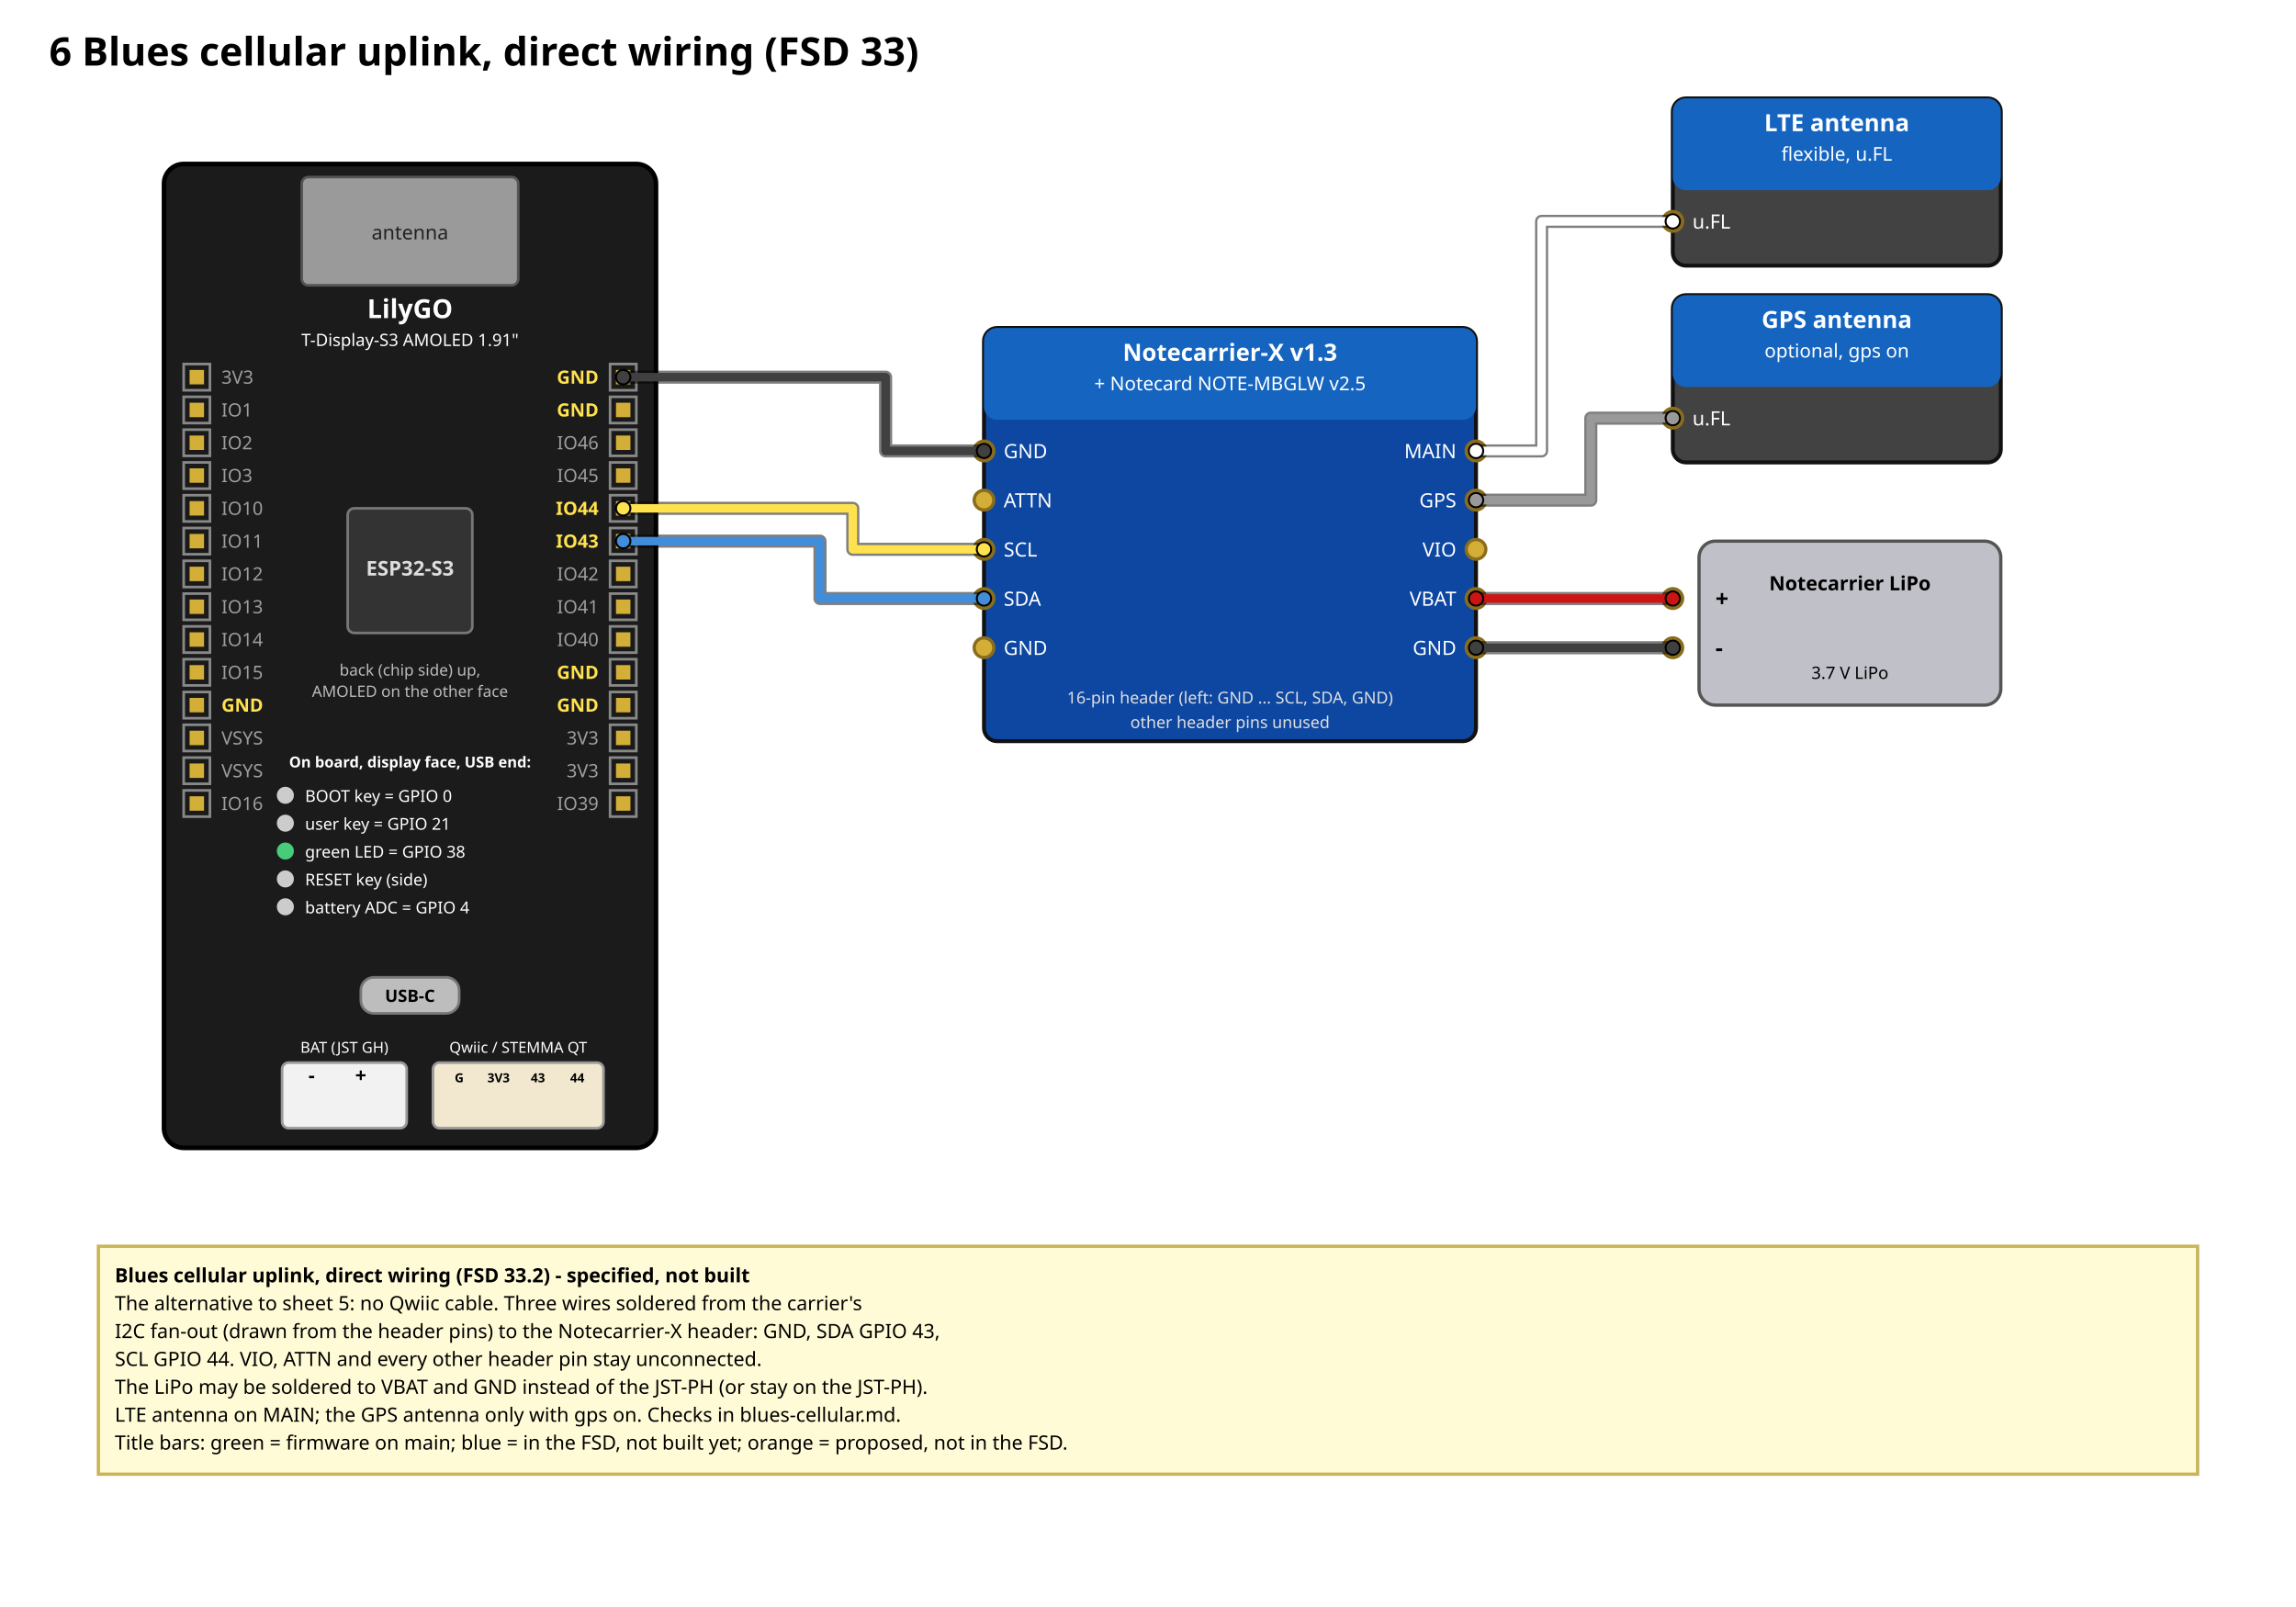
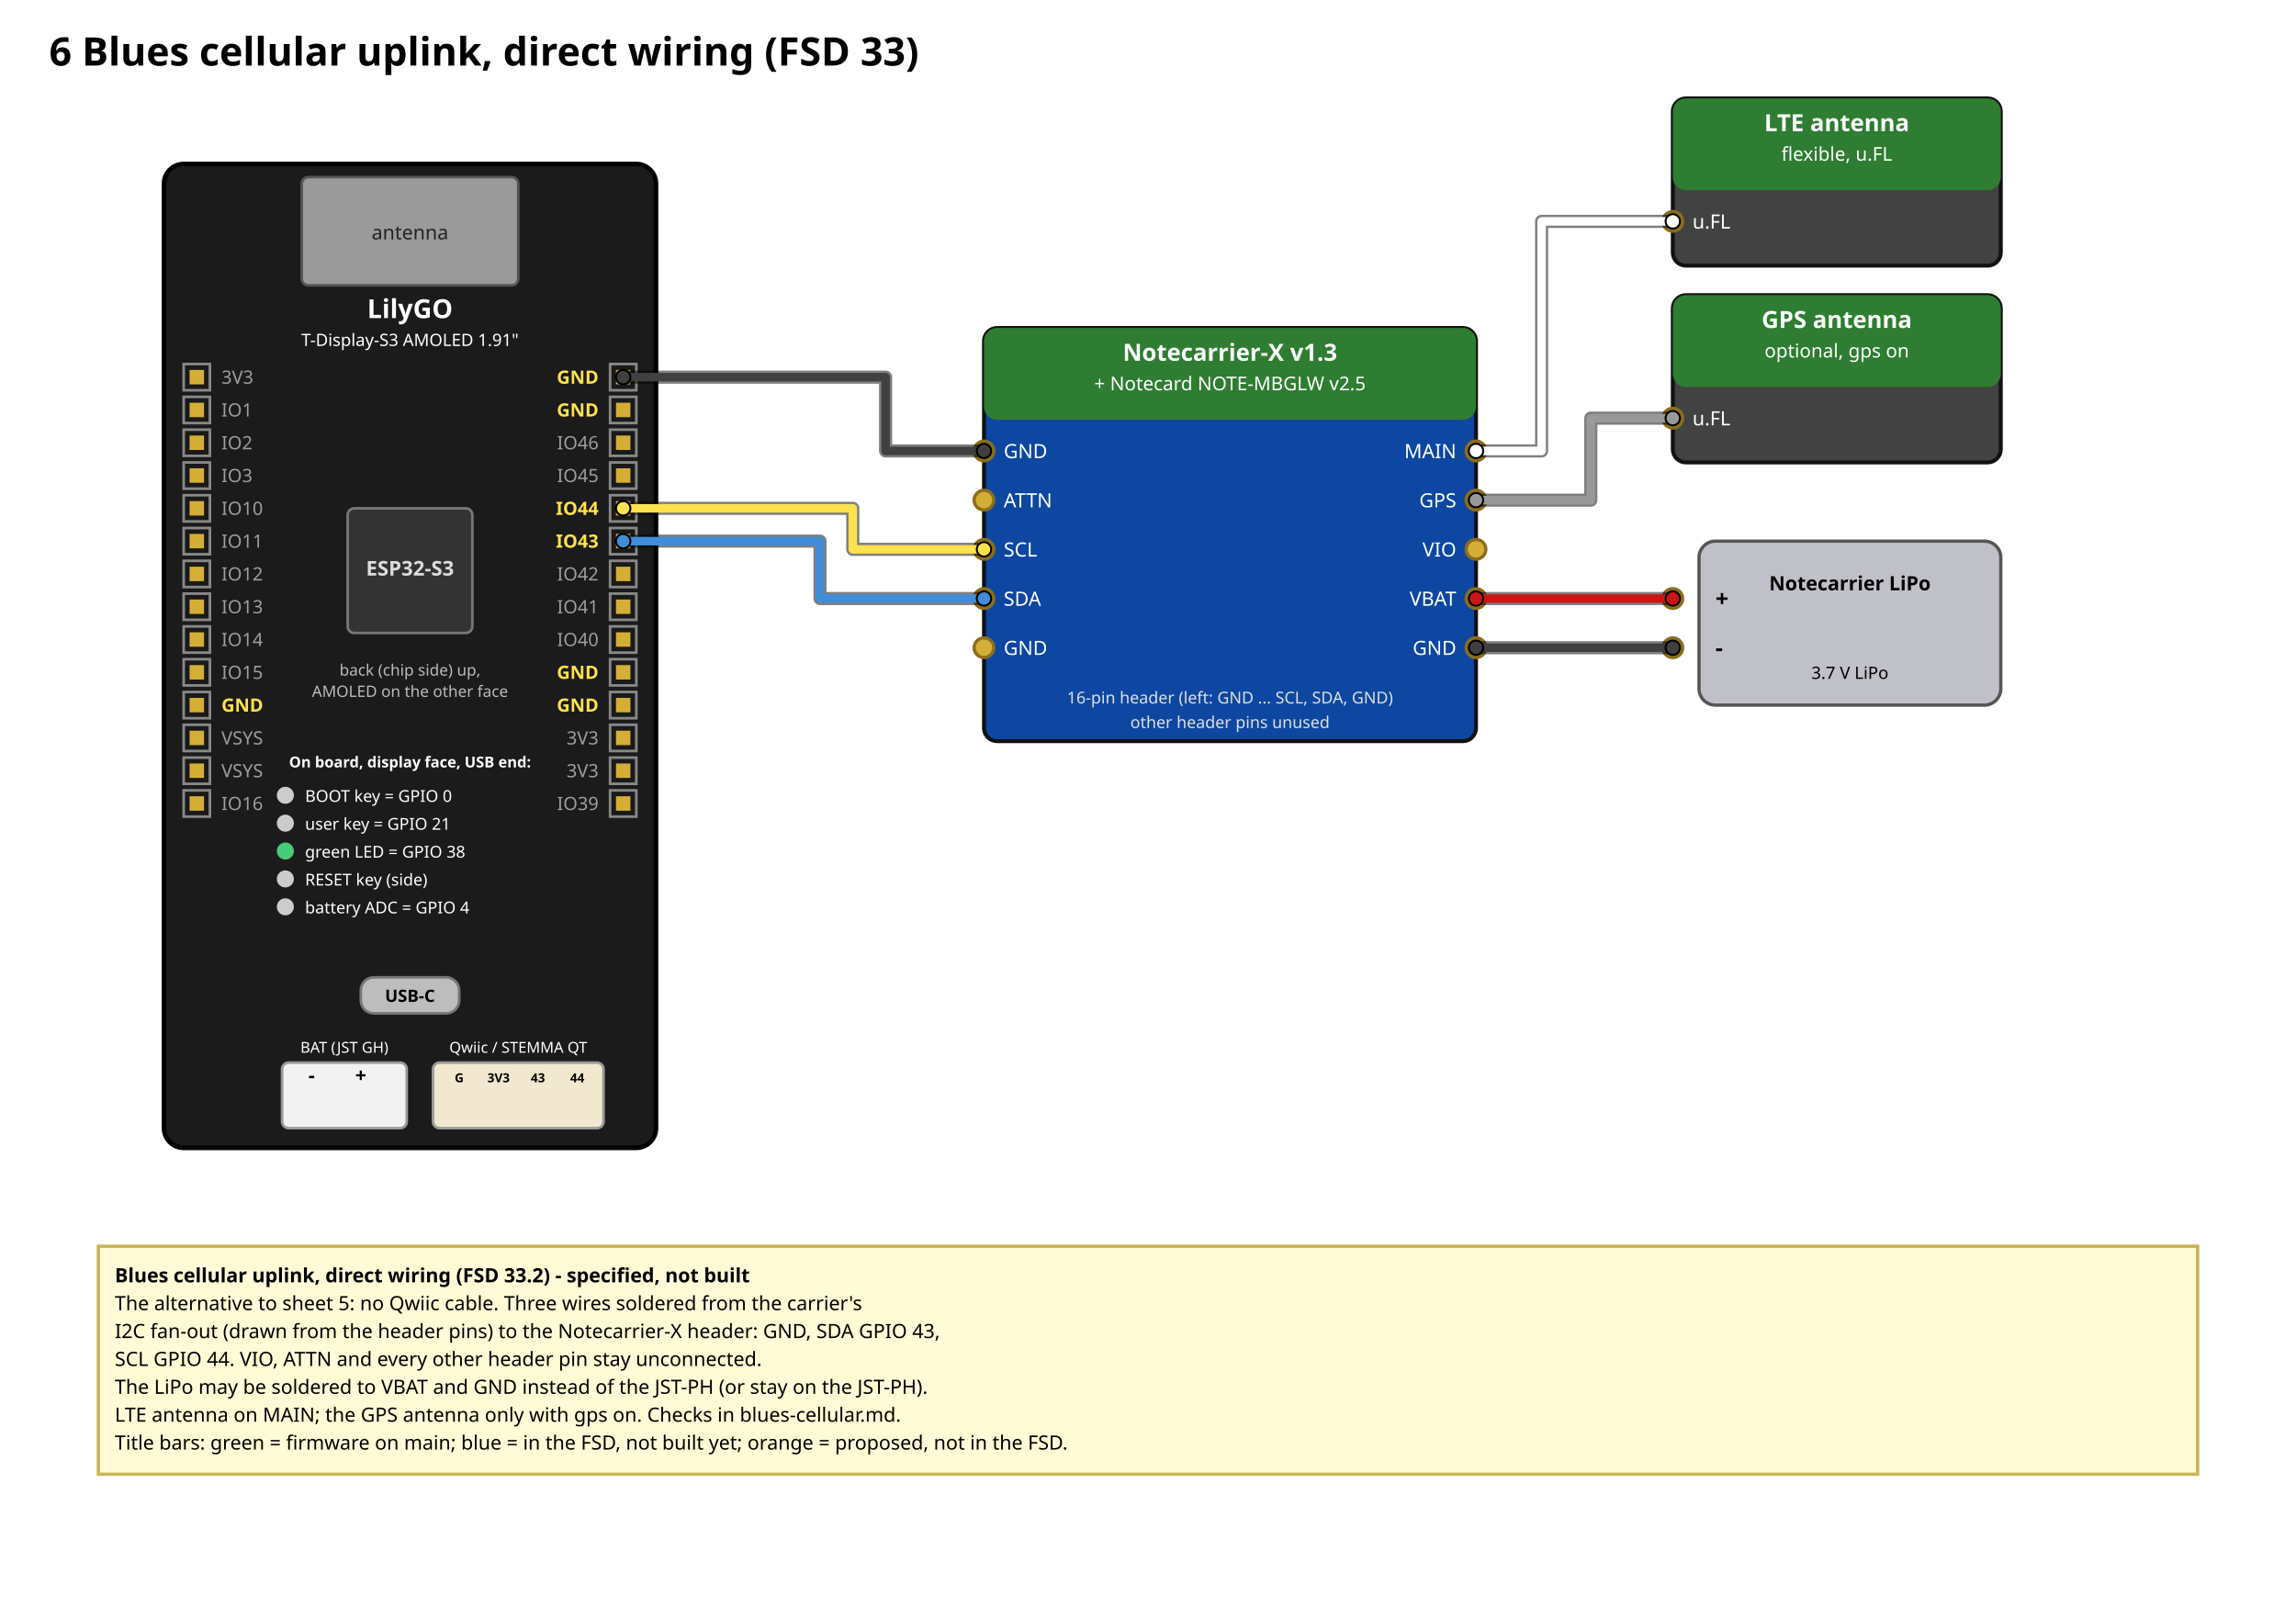
<svg xmlns="http://www.w3.org/2000/svg" width="1260" height="882" viewBox="0 0 7000 4900">
  <rect x="0" y="0" width="7000" height="4900" fill="#ffffff" />
  <text x="150" y="200" font-family="Droid Sans" font-size="120" text-anchor="start" font-weight="bold" fill="#000000">6  Blues cellular uplink, direct wiring (FSD 33)</text>
  <g transform="translate(500 500)">
    <rect x="0" y="0" width="1500" height="3000" rx="60" fill="#1b1b1b" stroke="#000000" stroke-width="14" />
    <rect x="420" y="40" width="660" height="330" rx="20" fill="#9a9a9a" stroke="#555555" stroke-width="8" />
    <text x="750" y="230" font-family="Droid Sans" font-size="60" text-anchor="middle" font-weight="normal" fill="#222222">antenna</text>
    <rect x="560" y="1050" width="380" height="380" rx="20" fill="#333333" stroke="#777777" stroke-width="8" />
    <text x="750" y="1255" font-family="Droid Sans" font-size="62" text-anchor="middle" font-weight="bold" fill="#dddddd">ESP32-S3</text>
    <text x="750" y="470" font-family="Droid Sans" font-size="80" text-anchor="middle" font-weight="bold" fill="#ffffff">LilyGO</text>
    <text x="750" y="555" font-family="Droid Sans" font-size="52" text-anchor="middle" font-weight="normal" fill="#ffffff">T-Display-S3 AMOLED 1.91"</text>
    <text x="750" y="1560" font-family="Droid Sans" font-size="48" text-anchor="middle" font-weight="normal" fill="#bbbbbb">back (chip side) up,</text>
    <text x="750" y="1625" font-family="Droid Sans" font-size="48" text-anchor="middle" font-weight="normal" fill="#bbbbbb">AMOLED on the other face</text>
    <text x="175" y="670" font-family="Droid Sans" font-size="56" text-anchor="start" font-weight="normal" fill="#9e9e9e">3V3</text>
    <rect x="60" y="610" width="80" height="80" fill="#1a1a1a" stroke="#888888" stroke-width="8" />
    <rect id="connector0pin" x="78" y="628" width="44" height="44" fill="#d4af37" />
    <text x="175" y="770" font-family="Droid Sans" font-size="56" text-anchor="start" font-weight="normal" fill="#9e9e9e">IO1</text>
    <rect x="60" y="710" width="80" height="80" fill="#1a1a1a" stroke="#888888" stroke-width="8" />
    <rect id="connector1pin" x="78" y="728" width="44" height="44" fill="#d4af37" />
    <text x="175" y="870" font-family="Droid Sans" font-size="56" text-anchor="start" font-weight="normal" fill="#9e9e9e">IO2</text>
    <rect x="60" y="810" width="80" height="80" fill="#1a1a1a" stroke="#888888" stroke-width="8" />
    <rect id="connector2pin" x="78" y="828" width="44" height="44" fill="#d4af37" />
    <text x="175" y="970" font-family="Droid Sans" font-size="56" text-anchor="start" font-weight="normal" fill="#9e9e9e">IO3</text>
    <rect x="60" y="910" width="80" height="80" fill="#1a1a1a" stroke="#888888" stroke-width="8" />
    <rect id="connector3pin" x="78" y="928" width="44" height="44" fill="#d4af37" />
    <text x="175" y="1070" font-family="Droid Sans" font-size="56" text-anchor="start" font-weight="normal" fill="#9e9e9e">IO10</text>
    <rect x="60" y="1010" width="80" height="80" fill="#1a1a1a" stroke="#888888" stroke-width="8" />
    <rect id="connector4pin" x="78" y="1028" width="44" height="44" fill="#d4af37" />
    <text x="175" y="1170" font-family="Droid Sans" font-size="56" text-anchor="start" font-weight="normal" fill="#9e9e9e">IO11</text>
    <rect x="60" y="1110" width="80" height="80" fill="#1a1a1a" stroke="#888888" stroke-width="8" />
    <rect id="connector5pin" x="78" y="1128" width="44" height="44" fill="#d4af37" />
    <text x="175" y="1270" font-family="Droid Sans" font-size="56" text-anchor="start" font-weight="normal" fill="#9e9e9e">IO12</text>
    <rect x="60" y="1210" width="80" height="80" fill="#1a1a1a" stroke="#888888" stroke-width="8" />
    <rect id="connector6pin" x="78" y="1228" width="44" height="44" fill="#d4af37" />
    <text x="175" y="1370" font-family="Droid Sans" font-size="56" text-anchor="start" font-weight="normal" fill="#9e9e9e">IO13</text>
    <rect x="60" y="1310" width="80" height="80" fill="#1a1a1a" stroke="#888888" stroke-width="8" />
    <rect id="connector7pin" x="78" y="1328" width="44" height="44" fill="#d4af37" />
    <text x="175" y="1470" font-family="Droid Sans" font-size="56" text-anchor="start" font-weight="normal" fill="#9e9e9e">IO14</text>
    <rect x="60" y="1410" width="80" height="80" fill="#1a1a1a" stroke="#888888" stroke-width="8" />
    <rect id="connector8pin" x="78" y="1428" width="44" height="44" fill="#d4af37" />
    <text x="175" y="1570" font-family="Droid Sans" font-size="56" text-anchor="start" font-weight="normal" fill="#9e9e9e">IO15</text>
    <rect x="60" y="1510" width="80" height="80" fill="#1a1a1a" stroke="#888888" stroke-width="8" />
    <rect id="connector9pin" x="78" y="1528" width="44" height="44" fill="#d4af37" />
    <text x="175" y="1670" font-family="Droid Sans" font-size="56" text-anchor="start" font-weight="bold" fill="#ffe24d">GND</text>
    <rect x="60" y="1610" width="80" height="80" fill="#1a1a1a" stroke="#888888" stroke-width="8" />
    <rect id="connector10pin" x="78" y="1628" width="44" height="44" fill="#d4af37" />
    <text x="175" y="1770" font-family="Droid Sans" font-size="56" text-anchor="start" font-weight="normal" fill="#9e9e9e">VSYS</text>
    <rect x="60" y="1710" width="80" height="80" fill="#1a1a1a" stroke="#888888" stroke-width="8" />
    <rect id="connector11pin" x="78" y="1728" width="44" height="44" fill="#d4af37" />
    <text x="175" y="1870" font-family="Droid Sans" font-size="56" text-anchor="start" font-weight="normal" fill="#9e9e9e">VSYS</text>
    <rect x="60" y="1810" width="80" height="80" fill="#1a1a1a" stroke="#888888" stroke-width="8" />
    <rect id="connector12pin" x="78" y="1828" width="44" height="44" fill="#d4af37" />
    <text x="175" y="1970" font-family="Droid Sans" font-size="56" text-anchor="start" font-weight="normal" fill="#9e9e9e">IO16</text>
    <rect x="60" y="1910" width="80" height="80" fill="#1a1a1a" stroke="#888888" stroke-width="8" />
    <rect id="connector13pin" x="78" y="1928" width="44" height="44" fill="#d4af37" />
    <text x="1325" y="670" font-family="Droid Sans" font-size="56" text-anchor="end" font-weight="bold" fill="#ffe24d">GND</text>
    <rect x="1360" y="610" width="80" height="80" fill="#1a1a1a" stroke="#888888" stroke-width="8" />
    <rect id="connector14pin" x="1378" y="628" width="44" height="44" fill="#d4af37" />
    <text x="1325" y="770" font-family="Droid Sans" font-size="56" text-anchor="end" font-weight="bold" fill="#ffe24d">GND</text>
    <rect x="1360" y="710" width="80" height="80" fill="#1a1a1a" stroke="#888888" stroke-width="8" />
    <rect id="connector15pin" x="1378" y="728" width="44" height="44" fill="#d4af37" />
    <text x="1325" y="870" font-family="Droid Sans" font-size="56" text-anchor="end" font-weight="normal" fill="#9e9e9e">IO46</text>
    <rect x="1360" y="810" width="80" height="80" fill="#1a1a1a" stroke="#888888" stroke-width="8" />
    <rect id="connector16pin" x="1378" y="828" width="44" height="44" fill="#d4af37" />
    <text x="1325" y="970" font-family="Droid Sans" font-size="56" text-anchor="end" font-weight="normal" fill="#9e9e9e">IO45</text>
    <rect x="1360" y="910" width="80" height="80" fill="#1a1a1a" stroke="#888888" stroke-width="8" />
    <rect id="connector17pin" x="1378" y="928" width="44" height="44" fill="#d4af37" />
    <text x="1325" y="1070" font-family="Droid Sans" font-size="56" text-anchor="end" font-weight="bold" fill="#ffe24d">IO44</text>
    <rect x="1360" y="1010" width="80" height="80" fill="#1a1a1a" stroke="#888888" stroke-width="8" />
    <rect id="connector18pin" x="1378" y="1028" width="44" height="44" fill="#d4af37" />
    <text x="1325" y="1170" font-family="Droid Sans" font-size="56" text-anchor="end" font-weight="bold" fill="#ffe24d">IO43</text>
    <rect x="1360" y="1110" width="80" height="80" fill="#1a1a1a" stroke="#888888" stroke-width="8" />
    <rect id="connector19pin" x="1378" y="1128" width="44" height="44" fill="#d4af37" />
    <text x="1325" y="1270" font-family="Droid Sans" font-size="56" text-anchor="end" font-weight="normal" fill="#9e9e9e">IO42</text>
    <rect x="1360" y="1210" width="80" height="80" fill="#1a1a1a" stroke="#888888" stroke-width="8" />
    <rect id="connector20pin" x="1378" y="1228" width="44" height="44" fill="#d4af37" />
    <text x="1325" y="1370" font-family="Droid Sans" font-size="56" text-anchor="end" font-weight="normal" fill="#9e9e9e">IO41</text>
    <rect x="1360" y="1310" width="80" height="80" fill="#1a1a1a" stroke="#888888" stroke-width="8" />
    <rect id="connector21pin" x="1378" y="1328" width="44" height="44" fill="#d4af37" />
    <text x="1325" y="1470" font-family="Droid Sans" font-size="56" text-anchor="end" font-weight="normal" fill="#9e9e9e">IO40</text>
    <rect x="1360" y="1410" width="80" height="80" fill="#1a1a1a" stroke="#888888" stroke-width="8" />
    <rect id="connector22pin" x="1378" y="1428" width="44" height="44" fill="#d4af37" />
    <text x="1325" y="1570" font-family="Droid Sans" font-size="56" text-anchor="end" font-weight="bold" fill="#ffe24d">GND</text>
    <rect x="1360" y="1510" width="80" height="80" fill="#1a1a1a" stroke="#888888" stroke-width="8" />
    <rect id="connector23pin" x="1378" y="1528" width="44" height="44" fill="#d4af37" />
    <text x="1325" y="1670" font-family="Droid Sans" font-size="56" text-anchor="end" font-weight="bold" fill="#ffe24d">GND</text>
    <rect x="1360" y="1610" width="80" height="80" fill="#1a1a1a" stroke="#888888" stroke-width="8" />
    <rect id="connector24pin" x="1378" y="1628" width="44" height="44" fill="#d4af37" />
    <text x="1325" y="1770" font-family="Droid Sans" font-size="56" text-anchor="end" font-weight="normal" fill="#9e9e9e">3V3</text>
    <rect x="1360" y="1710" width="80" height="80" fill="#1a1a1a" stroke="#888888" stroke-width="8" />
    <rect id="connector25pin" x="1378" y="1728" width="44" height="44" fill="#d4af37" />
    <text x="1325" y="1870" font-family="Droid Sans" font-size="56" text-anchor="end" font-weight="normal" fill="#9e9e9e">3V3</text>
    <rect x="1360" y="1810" width="80" height="80" fill="#1a1a1a" stroke="#888888" stroke-width="8" />
    <rect id="connector26pin" x="1378" y="1828" width="44" height="44" fill="#d4af37" />
    <text x="1325" y="1970" font-family="Droid Sans" font-size="56" text-anchor="end" font-weight="normal" fill="#9e9e9e">IO39</text>
    <rect x="1360" y="1910" width="80" height="80" fill="#1a1a1a" stroke="#888888" stroke-width="8" />
    <rect id="connector27pin" x="1378" y="1928" width="44" height="44" fill="#d4af37" />
    <rect x="410" y="2820" width="80" height="80" fill="#1a1a1a" stroke="#888888" stroke-width="8" />
    <rect id="connector28pin" x="428" y="2838" width="44" height="44" fill="#d4af37" />
    <rect x="560" y="2820" width="80" height="80" fill="#1a1a1a" stroke="#888888" stroke-width="8" />
    <rect id="connector29pin" x="578" y="2838" width="44" height="44" fill="#d4af37" />
    <rect x="860" y="2820" width="80" height="80" fill="#1a1a1a" stroke="#888888" stroke-width="8" />
    <rect id="connector30pin" x="878" y="2838" width="44" height="44" fill="#d4af37" />
    <rect x="980" y="2820" width="80" height="80" fill="#1a1a1a" stroke="#888888" stroke-width="8" />
    <rect id="connector31pin" x="998" y="2838" width="44" height="44" fill="#d4af37" />
    <rect x="1100" y="2820" width="80" height="80" fill="#1a1a1a" stroke="#888888" stroke-width="8" />
    <rect id="connector32pin" x="1118" y="2838" width="44" height="44" fill="#d4af37" />
    <rect x="1220" y="2820" width="80" height="80" fill="#1a1a1a" stroke="#888888" stroke-width="8" />
    <rect id="connector33pin" x="1238" y="2838" width="44" height="44" fill="#d4af37" />
    <rect x="360" y="2740" width="380" height="200" rx="20" fill="#f2f2f2" stroke="#999999" stroke-width="8" />
    <text x="550" y="2710" font-family="Droid Sans" font-size="46" text-anchor="middle" font-weight="normal" fill="#ffffff">BAT (JST GH)</text>
    <text x="450" y="2800" font-family="Droid Sans" font-size="60" text-anchor="middle" font-weight="bold" fill="#000000">-</text>
    <text x="600" y="2800" font-family="Droid Sans" font-size="60" text-anchor="middle" font-weight="bold" fill="#000000">+</text>
    <rect x="820" y="2740" width="520" height="200" rx="20" fill="#f2e8d0" stroke="#999999" stroke-width="8" />
    <text x="1080" y="2710" font-family="Droid Sans" font-size="46" text-anchor="middle" font-weight="normal" fill="#ffffff">Qwiic / STEMMA QT</text>
    <text x="900" y="2800" font-family="Droid Sans" font-size="38" text-anchor="middle" font-weight="bold" fill="#000000">G</text>
    <text x="1020" y="2800" font-family="Droid Sans" font-size="38" text-anchor="middle" font-weight="bold" fill="#000000">3V3</text>
    <text x="1140" y="2800" font-family="Droid Sans" font-size="38" text-anchor="middle" font-weight="bold" fill="#000000">43</text>
    <text x="1260" y="2800" font-family="Droid Sans" font-size="38" text-anchor="middle" font-weight="bold" fill="#000000">44</text>
    <text x="750" y="1840" font-family="Droid Sans" font-size="46" text-anchor="middle" font-weight="bold" fill="#ffffff">On board, display face, USB end:</text>
    <circle cx="370" cy="1925" r="26" fill="#cccccc" />
    <text x="430" y="1945" font-family="Droid Sans" font-size="50" text-anchor="start" font-weight="normal" fill="#ffffff">BOOT key = GPIO 0</text>
    <circle cx="370" cy="2010" r="26" fill="#cccccc" />
    <text x="430" y="2030" font-family="Droid Sans" font-size="50" text-anchor="start" font-weight="normal" fill="#ffffff">user key = GPIO 21</text>
    <circle cx="370" cy="2095" r="26" fill="#47cc79" />
    <text x="430" y="2115" font-family="Droid Sans" font-size="50" text-anchor="start" font-weight="normal" fill="#ffffff">green LED = GPIO 38</text>
    <circle cx="370" cy="2180" r="26" fill="#cccccc" />
    <text x="430" y="2200" font-family="Droid Sans" font-size="50" text-anchor="start" font-weight="normal" fill="#ffffff">RESET key (side)</text>
    <circle cx="370" cy="2265" r="26" fill="#cccccc" />
    <text x="430" y="2285" font-family="Droid Sans" font-size="50" text-anchor="start" font-weight="normal" fill="#ffffff">battery ADC = GPIO 4</text>
    <rect x="600" y="2480" width="300" height="110" rx="40" fill="#bdbdbd" stroke="#777777" stroke-width="8" />
    <text x="750" y="2555" font-family="Droid Sans" font-size="52" text-anchor="middle" font-weight="bold" fill="#000000">USB-C</text>
  </g>
  <g transform="translate(3000 1000)">
    <rect x="0" y="0" width="1500" height="1260" rx="40" fill="#0d47a1" stroke="#111111" stroke-width="12" />
-     <rect x="0" y="0" width="1500" height="280" rx="40" fill="#1565c0" />
+     <rect x="0" y="0" width="1500" height="280" rx="40" fill="#2e7d32" />
    <text x="750.0" y="100" font-family="Droid Sans" font-size="72" text-anchor="middle" font-weight="bold" fill="#ffffff">Notecarrier-X v1.3</text>
    <text x="750.0" y="190" font-family="Droid Sans" font-size="58" text-anchor="middle" font-weight="normal" fill="#ffffff">+ Notecard NOTE-MBGLW v2.5</text>
    <text x="60" y="397" font-family="Droid Sans" font-size="60" text-anchor="start" font-weight="normal" fill="#ffffff">GND</text>
    <circle id="connector0pin" cx="0" cy="375" r="30" fill="#d4af37" stroke="#8a6d1c" stroke-width="10" />
    <text x="60" y="547" font-family="Droid Sans" font-size="60" text-anchor="start" font-weight="normal" fill="#ffffff">ATTN</text>
    <circle id="connector1pin" cx="0" cy="525" r="30" fill="#d4af37" stroke="#8a6d1c" stroke-width="10" />
    <text x="60" y="697" font-family="Droid Sans" font-size="60" text-anchor="start" font-weight="normal" fill="#ffffff">SCL</text>
    <circle id="connector2pin" cx="0" cy="675" r="30" fill="#d4af37" stroke="#8a6d1c" stroke-width="10" />
    <text x="60" y="847" font-family="Droid Sans" font-size="60" text-anchor="start" font-weight="normal" fill="#ffffff">SDA</text>
    <circle id="connector3pin" cx="0" cy="825" r="30" fill="#d4af37" stroke="#8a6d1c" stroke-width="10" />
    <text x="60" y="997" font-family="Droid Sans" font-size="60" text-anchor="start" font-weight="normal" fill="#ffffff">GND</text>
    <circle id="connector4pin" cx="0" cy="975" r="30" fill="#d4af37" stroke="#8a6d1c" stroke-width="10" />
    <text x="1440" y="397" font-family="Droid Sans" font-size="60" text-anchor="end" font-weight="normal" fill="#ffffff">MAIN</text>
    <circle id="connector5pin" cx="1500" cy="375" r="30" fill="#d4af37" stroke="#8a6d1c" stroke-width="10" />
    <text x="1440" y="547" font-family="Droid Sans" font-size="60" text-anchor="end" font-weight="normal" fill="#ffffff">GPS</text>
    <circle id="connector6pin" cx="1500" cy="525" r="30" fill="#d4af37" stroke="#8a6d1c" stroke-width="10" />
    <text x="1440" y="697" font-family="Droid Sans" font-size="60" text-anchor="end" font-weight="normal" fill="#ffffff">VIO</text>
    <circle id="connector7pin" cx="1500" cy="675" r="30" fill="#d4af37" stroke="#8a6d1c" stroke-width="10" />
    <text x="1440" y="847" font-family="Droid Sans" font-size="60" text-anchor="end" font-weight="normal" fill="#ffffff">VBAT</text>
    <circle id="connector8pin" cx="1500" cy="825" r="30" fill="#d4af37" stroke="#8a6d1c" stroke-width="10" />
    <text x="1440" y="997" font-family="Droid Sans" font-size="60" text-anchor="end" font-weight="normal" fill="#ffffff">GND</text>
    <circle id="connector9pin" cx="1500" cy="975" r="30" fill="#d4af37" stroke="#8a6d1c" stroke-width="10" />
    <text x="750.0" y="1145" font-family="Droid Sans" font-size="50" text-anchor="middle" font-weight="normal" fill="#e0e0e0">16-pin header (left: GND ... SCL, SDA, GND)</text>
    <text x="750.0" y="1220" font-family="Droid Sans" font-size="50" text-anchor="middle" font-weight="normal" fill="#e0e0e0">other header pins unused</text>
  </g>
  <g transform="translate(5100 300)">
    <rect x="0" y="0" width="1000" height="510" rx="40" fill="#424242" stroke="#111111" stroke-width="12" />
-     <rect x="0" y="0" width="1000" height="280" rx="40" fill="#1565c0" />
+     <rect x="0" y="0" width="1000" height="280" rx="40" fill="#2e7d32" />
    <text x="500.0" y="100" font-family="Droid Sans" font-size="72" text-anchor="middle" font-weight="bold" fill="#ffffff">LTE antenna</text>
    <text x="500.0" y="190" font-family="Droid Sans" font-size="58" text-anchor="middle" font-weight="normal" fill="#ffffff">flexible, u.FL</text>
    <text x="60" y="397" font-family="Droid Sans" font-size="60" text-anchor="start" font-weight="normal" fill="#ffffff">u.FL</text>
    <circle id="connector0pin" cx="0" cy="375" r="30" fill="#d4af37" stroke="#8a6d1c" stroke-width="10" />
  </g>
  <g transform="translate(5100 900)">
    <rect x="0" y="0" width="1000" height="510" rx="40" fill="#424242" stroke="#111111" stroke-width="12" />
-     <rect x="0" y="0" width="1000" height="280" rx="40" fill="#1565c0" />
+     <rect x="0" y="0" width="1000" height="280" rx="40" fill="#2e7d32" />
    <text x="500.0" y="100" font-family="Droid Sans" font-size="72" text-anchor="middle" font-weight="bold" fill="#ffffff">GPS antenna</text>
    <text x="500.0" y="190" font-family="Droid Sans" font-size="58" text-anchor="middle" font-weight="normal" fill="#ffffff">optional, gps on</text>
    <text x="60" y="397" font-family="Droid Sans" font-size="60" text-anchor="start" font-weight="normal" fill="#ffffff">u.FL</text>
    <circle id="connector0pin" cx="0" cy="375" r="30" fill="#d4af37" stroke="#8a6d1c" stroke-width="10" />
  </g>
  <g transform="translate(5100 1650)">
    <rect x="80" y="0" width="920" height="500" rx="50" fill="#c0c0c8" stroke="#555555" stroke-width="10" />
    <text x="540.0" y="150" font-family="Droid Sans" font-size="60" text-anchor="middle" font-weight="bold" fill="#000000">Notecarrier LiPo</text>
    <text x="540.0" y="420" font-family="Droid Sans" font-size="52" text-anchor="middle" font-weight="normal" fill="#000000">3.7 V LiPo</text>
    <text x="130" y="200" font-family="Droid Sans" font-size="70" text-anchor="start" font-weight="bold" fill="#000000">+</text>
    <text x="130" y="350" font-family="Droid Sans" font-size="70" text-anchor="start" font-weight="bold" fill="#000000">-</text>
    <circle id="connector0pin" cx="0" cy="175" r="30" fill="#d4af37" stroke="#8a6d1c" stroke-width="10" />
    <circle id="connector1pin" cx="0" cy="325" r="30" fill="#d4af37" stroke="#8a6d1c" stroke-width="10" />
  </g>
  <polyline points="1900,1150 2700,1150 2700,1375 3000,1375" fill="none" stroke="#000000" stroke-opacity="0.5" stroke-width="40" stroke-linejoin="round" stroke-linecap="round" />
  <polyline points="1900,1150 2700,1150 2700,1375 3000,1375" fill="none" stroke="#404040" stroke-width="26" stroke-linejoin="round" stroke-linecap="round" />
  <circle cx="1900" cy="1150" r="22" fill="#404040" stroke="#000000" stroke-width="6" />
  <circle cx="3000" cy="1375" r="22" fill="#404040" stroke="#000000" stroke-width="6" />
  <polyline points="1900,1550 2600,1550 2600,1675 3000,1675" fill="none" stroke="#000000" stroke-opacity="0.5" stroke-width="40" stroke-linejoin="round" stroke-linecap="round" />
  <polyline points="1900,1550 2600,1550 2600,1675 3000,1675" fill="none" stroke="#ffe24d" stroke-width="26" stroke-linejoin="round" stroke-linecap="round" />
  <circle cx="1900" cy="1550" r="22" fill="#ffe24d" stroke="#000000" stroke-width="6" />
  <circle cx="3000" cy="1675" r="22" fill="#ffe24d" stroke="#000000" stroke-width="6" />
  <polyline points="1900,1650 2500,1650 2500,1825 3000,1825" fill="none" stroke="#000000" stroke-opacity="0.5" stroke-width="40" stroke-linejoin="round" stroke-linecap="round" />
  <polyline points="1900,1650 2500,1650 2500,1825 3000,1825" fill="none" stroke="#418dd9" stroke-width="26" stroke-linejoin="round" stroke-linecap="round" />
  <circle cx="1900" cy="1650" r="22" fill="#418dd9" stroke="#000000" stroke-width="6" />
  <circle cx="3000" cy="1825" r="22" fill="#418dd9" stroke="#000000" stroke-width="6" />
  <polyline points="4500,1375 4700,1375 4700,675 5100,675" fill="none" stroke="#000000" stroke-opacity="0.5" stroke-width="40" stroke-linejoin="round" stroke-linecap="round" />
  <polyline points="4500,1375 4700,1375 4700,675 5100,675" fill="none" stroke="#ffffff" stroke-width="26" stroke-linejoin="round" stroke-linecap="round" />
  <circle cx="4500" cy="1375" r="22" fill="#ffffff" stroke="#000000" stroke-width="6" />
  <circle cx="5100" cy="675" r="22" fill="#ffffff" stroke="#000000" stroke-width="6" />
  <polyline points="4500,1525 4850,1525 4850,1275 5100,1275" fill="none" stroke="#000000" stroke-opacity="0.5" stroke-width="40" stroke-linejoin="round" stroke-linecap="round" />
  <polyline points="4500,1525 4850,1525 4850,1275 5100,1275" fill="none" stroke="#999999" stroke-width="26" stroke-linejoin="round" stroke-linecap="round" />
  <circle cx="4500" cy="1525" r="22" fill="#999999" stroke="#000000" stroke-width="6" />
  <circle cx="5100" cy="1275" r="22" fill="#999999" stroke="#000000" stroke-width="6" />
  <polyline points="4500,1825 5100,1825" fill="none" stroke="#000000" stroke-opacity="0.5" stroke-width="40" stroke-linejoin="round" stroke-linecap="round" />
  <polyline points="4500,1825 5100,1825" fill="none" stroke="#cc1414" stroke-width="26" stroke-linejoin="round" stroke-linecap="round" />
  <circle cx="4500" cy="1825" r="22" fill="#cc1414" stroke="#000000" stroke-width="6" />
  <circle cx="5100" cy="1825" r="22" fill="#cc1414" stroke="#000000" stroke-width="6" />
  <polyline points="4500,1975 5100,1975" fill="none" stroke="#000000" stroke-opacity="0.5" stroke-width="40" stroke-linejoin="round" stroke-linecap="round" />
  <polyline points="4500,1975 5100,1975" fill="none" stroke="#404040" stroke-width="26" stroke-linejoin="round" stroke-linecap="round" />
  <circle cx="4500" cy="1975" r="22" fill="#404040" stroke="#000000" stroke-width="6" />
  <circle cx="5100" cy="1975" r="22" fill="#404040" stroke="#000000" stroke-width="6" />
  <rect x="300" y="3800" width="6400" height="695" fill="#fffbd6" stroke="#c9b458" stroke-width="10" />
  <text x="350" y="3910" font-family="Droid Sans" font-size="60" text-anchor="start" font-weight="bold" fill="#000000">Blues cellular uplink, direct wiring (FSD 33.2) - specified, not built</text>
  <text x="350" y="3995" font-family="Droid Sans" font-size="60" text-anchor="start" font-weight="normal" fill="#000000">The alternative to sheet 5: no Qwiic cable. Three wires soldered from the carrier's</text>
  <text x="350" y="4080" font-family="Droid Sans" font-size="60" text-anchor="start" font-weight="normal" fill="#000000">I2C fan-out (drawn from the header pins) to the Notecarrier-X header: GND, SDA GPIO 43,</text>
  <text x="350" y="4165" font-family="Droid Sans" font-size="60" text-anchor="start" font-weight="normal" fill="#000000">SCL GPIO 44. VIO, ATTN and every other header pin stay unconnected.</text>
  <text x="350" y="4250" font-family="Droid Sans" font-size="60" text-anchor="start" font-weight="normal" fill="#000000">The LiPo may be soldered to VBAT and GND instead of the JST-PH (or stay on the JST-PH).</text>
  <text x="350" y="4335" font-family="Droid Sans" font-size="60" text-anchor="start" font-weight="normal" fill="#000000">LTE antenna on MAIN; the GPS antenna only with gps on. Checks in blues-cellular.md.</text>
  <text x="350" y="4420" font-family="Droid Sans" font-size="60" text-anchor="start" font-weight="normal" fill="#000000">Title bars: green = firmware on main; blue = in the FSD, not built yet; orange = proposed, not in the FSD.</text>
</svg>
